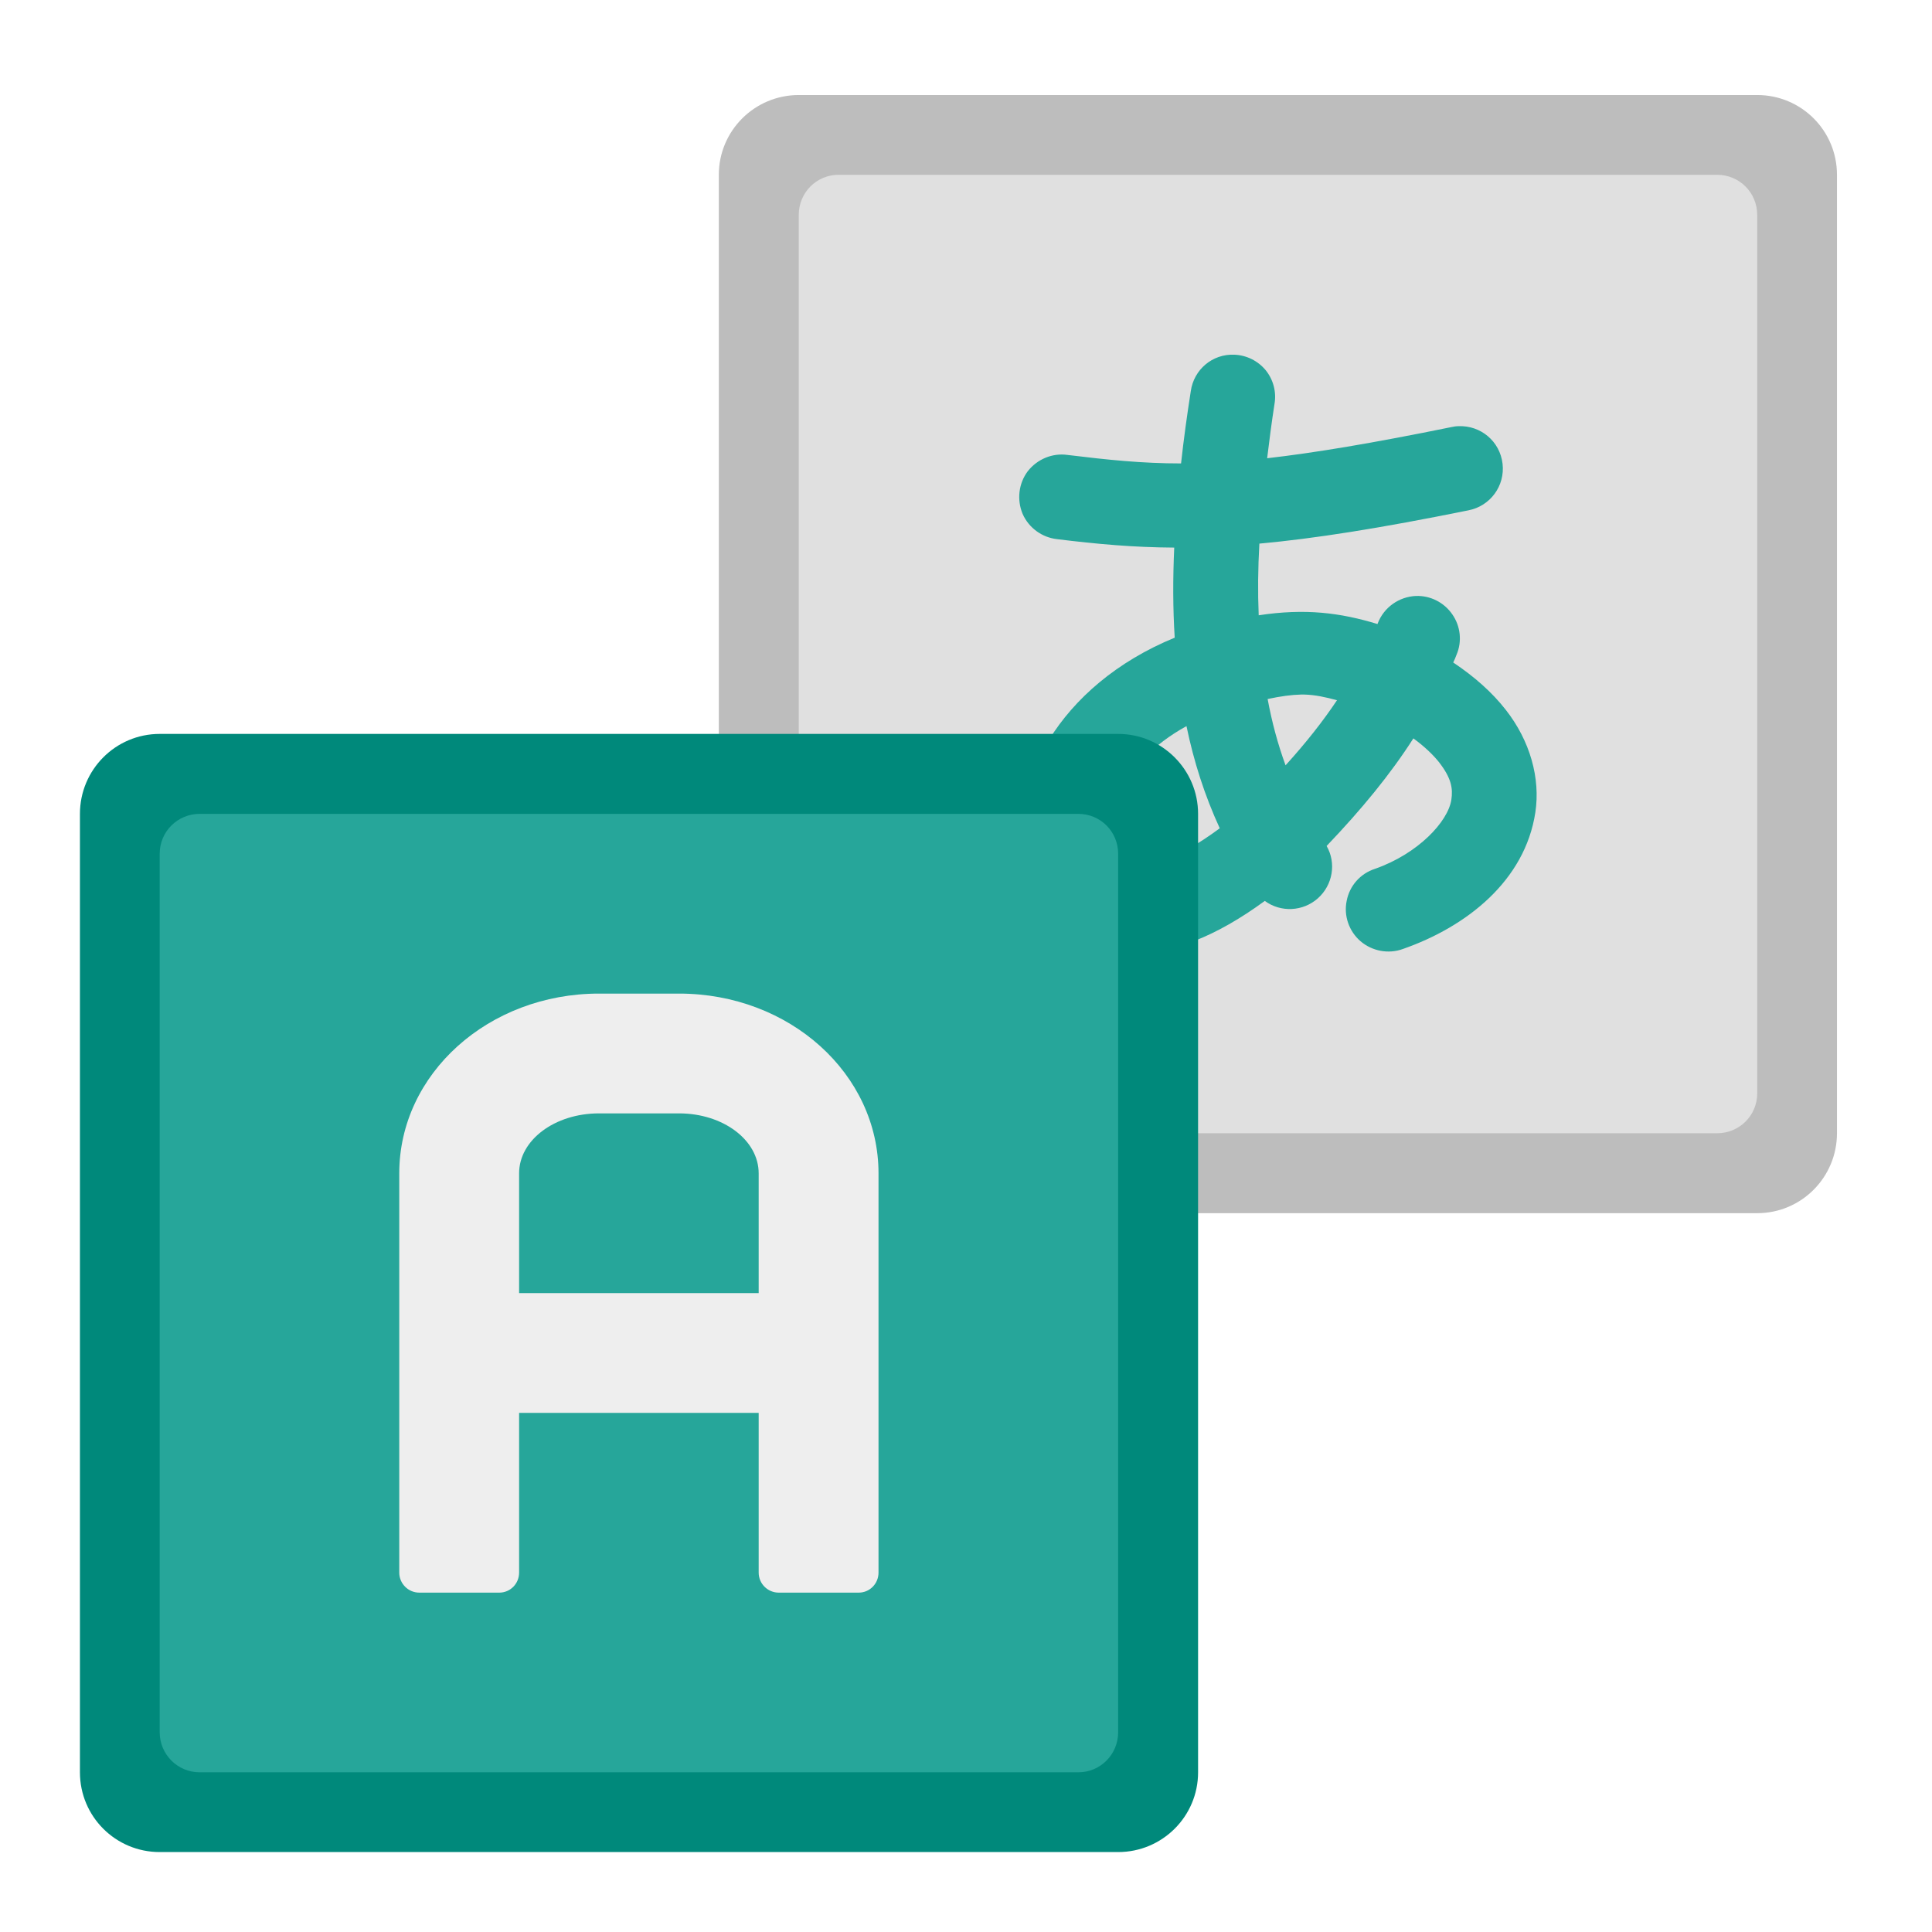
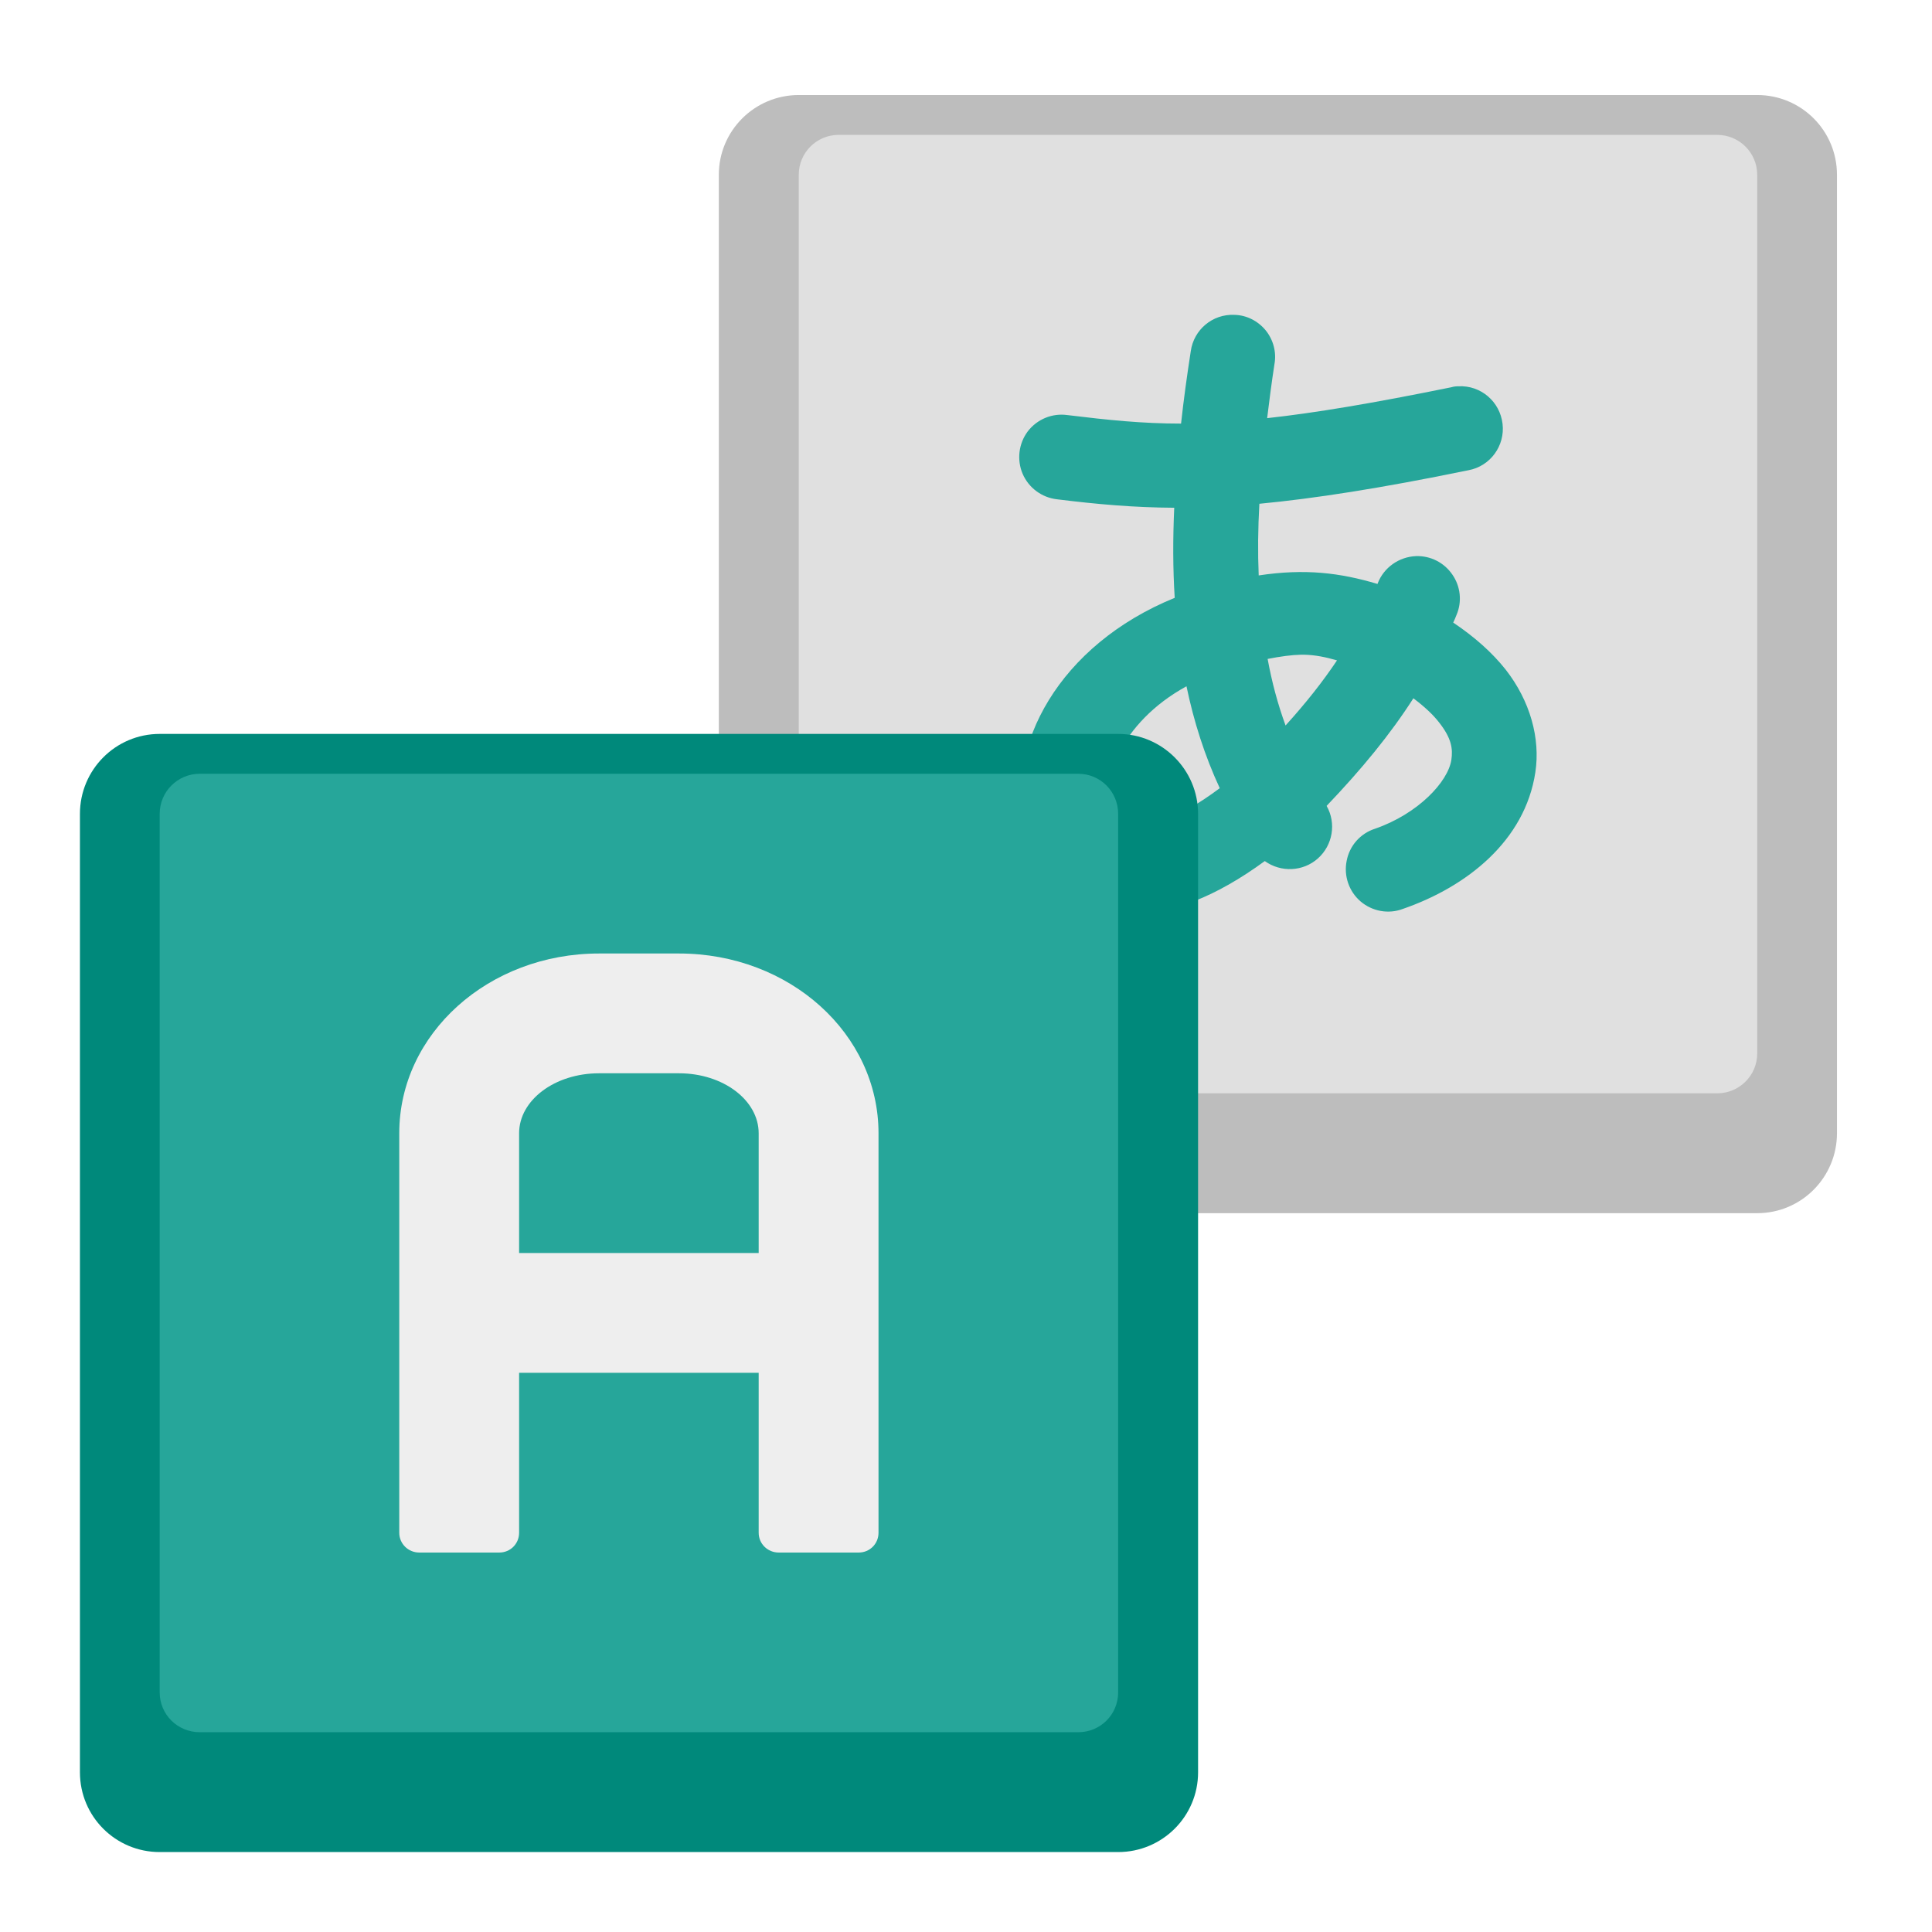
<svg xmlns="http://www.w3.org/2000/svg" width="32px" height="32px" viewBox="0 0 32 32" version="1.1">
  <g id="surface1">
    <path style=" stroke:none;fill-rule:nonzero;fill:rgb(74.118%,74.118%,74.118%);fill-opacity:1;" d="M 13.23 1.574 L 29.105 1.574 C 29.836 1.574 30.426 2.164 30.426 2.895 L 30.426 18.77 C 30.426 19.5 29.836 20.094 29.105 20.094 L 13.23 20.094 C 12.5 20.094 11.906 19.5 11.906 18.77 L 11.906 2.895 C 11.906 2.164 12.5 1.574 13.23 1.574 Z M 13.23 1.574 " />
-     <path style=" stroke:none;fill-rule:nonzero;fill:rgb(87.843%,87.843%,87.843%);fill-opacity:1;" d="M 13.891 2.895 L 28.441 2.895 C 28.809 2.895 29.105 3.191 29.105 3.559 L 29.105 18.109 C 29.105 18.477 28.809 18.77 28.441 18.77 L 13.891 18.77 C 13.523 18.77 13.23 18.477 13.23 18.109 L 13.23 3.559 C 13.23 3.191 13.523 2.895 13.891 2.895 Z M 13.891 2.895 " />
-     <path style=" stroke:none;fill-rule:nonzero;fill:rgb(14.902%,65.098%,60.392%);fill-opacity:1;" d="M 20.445 5.875 C 20.082 5.859 19.773 6.121 19.723 6.48 C 19.66 6.883 19.605 7.281 19.562 7.676 C 18.918 7.676 18.352 7.617 17.68 7.535 C 17.43 7.5 17.18 7.605 17.023 7.805 C 16.871 8.008 16.84 8.277 16.938 8.512 C 17.039 8.742 17.258 8.902 17.508 8.93 C 18.172 9.012 18.773 9.066 19.449 9.07 C 19.426 9.578 19.426 10.078 19.457 10.562 C 17.539 11.348 16.645 13.02 16.969 14.391 C 17.145 15.137 17.852 15.781 18.719 15.793 C 19.406 15.801 20.137 15.516 20.949 14.922 C 21.215 15.117 21.582 15.098 21.828 14.879 C 22.074 14.66 22.137 14.297 21.973 14.012 C 22.555 13.402 23.027 12.828 23.41 12.23 C 23.598 12.367 23.738 12.504 23.832 12.621 C 24.043 12.891 24.066 13.062 24.039 13.246 C 23.984 13.609 23.488 14.141 22.773 14.391 C 22.531 14.469 22.352 14.672 22.305 14.922 C 22.254 15.168 22.344 15.426 22.535 15.59 C 22.727 15.754 22.996 15.805 23.234 15.719 C 24.297 15.348 25.258 14.586 25.43 13.457 C 25.516 12.891 25.344 12.27 24.938 11.754 C 24.715 11.469 24.426 11.211 24.07 10.973 C 24.09 10.93 24.109 10.891 24.125 10.844 C 24.219 10.625 24.191 10.371 24.055 10.176 C 23.918 9.977 23.691 9.863 23.453 9.871 C 23.172 9.883 22.922 10.059 22.82 10.324 C 22.82 10.328 22.816 10.332 22.816 10.336 C 22.199 10.148 21.617 10.074 20.848 10.191 C 20.832 9.809 20.836 9.414 20.859 9.004 C 21.762 8.922 22.855 8.75 24.32 8.453 C 24.684 8.383 24.93 8.047 24.887 7.68 C 24.844 7.312 24.527 7.043 24.156 7.059 C 24.117 7.059 24.078 7.066 24.039 7.074 C 22.734 7.34 21.773 7.5 20.988 7.59 C 21.023 7.297 21.062 7 21.109 6.695 C 21.145 6.492 21.09 6.289 20.965 6.133 C 20.836 5.977 20.648 5.883 20.445 5.875 Z M 21.547 11.504 C 21.566 11.504 21.586 11.504 21.602 11.504 C 21.781 11.508 21.957 11.547 22.145 11.598 C 21.91 11.949 21.633 12.301 21.293 12.676 C 21.164 12.324 21.066 11.957 20.996 11.578 C 21.215 11.531 21.391 11.508 21.547 11.504 Z M 19.652 12.027 C 19.773 12.613 19.953 13.176 20.203 13.719 C 19.508 14.234 18.992 14.391 18.734 14.387 C 18.426 14.383 18.398 14.324 18.336 14.07 C 18.238 13.641 18.535 12.637 19.652 12.027 Z M 19.652 12.027 " />
+     <path style=" stroke:none;fill-rule:nonzero;fill:rgb(87.843%,87.843%,87.843%);fill-opacity:1;" d="M 13.891 2.234 L 28.441 2.234 C 28.809 2.234 29.105 2.531 29.105 2.895 L 29.105 17.449 C 29.105 17.812 28.809 18.109 28.441 18.109 L 13.891 18.109 C 13.523 18.109 13.23 17.812 13.23 17.449 L 13.23 2.895 C 13.23 2.531 13.523 2.234 13.891 2.234 Z M 13.891 2.234 " />
+     <path style=" stroke:none;fill-rule:nonzero;fill:rgb(14.902%,65.098%,60.392%);fill-opacity:1;" d="M 20.445 5.215 C 20.082 5.199 19.773 5.461 19.723 5.816 C 19.66 6.223 19.605 6.621 19.562 7.016 C 18.918 7.016 18.352 6.957 17.68 6.875 C 17.43 6.84 17.18 6.941 17.023 7.145 C 16.871 7.348 16.84 7.617 16.938 7.848 C 17.039 8.082 17.258 8.242 17.508 8.27 C 18.172 8.352 18.773 8.406 19.449 8.41 C 19.426 8.918 19.426 9.418 19.457 9.902 C 17.539 10.684 16.645 12.359 16.969 13.73 C 17.145 14.477 17.852 15.121 18.719 15.133 C 19.406 15.141 20.137 14.855 20.949 14.262 C 21.215 14.453 21.582 14.438 21.828 14.219 C 22.074 14 22.137 13.637 21.973 13.348 C 22.555 12.738 23.027 12.164 23.41 11.566 C 23.598 11.707 23.738 11.84 23.832 11.961 C 24.043 12.227 24.066 12.402 24.039 12.586 C 23.984 12.949 23.488 13.48 22.773 13.727 C 22.531 13.805 22.352 14.008 22.305 14.258 C 22.254 14.508 22.344 14.766 22.535 14.93 C 22.727 15.094 22.996 15.145 23.234 15.055 C 24.297 14.688 25.258 13.926 25.43 12.793 C 25.516 12.23 25.344 11.609 24.938 11.09 C 24.715 10.809 24.426 10.551 24.07 10.312 C 24.09 10.27 24.109 10.227 24.125 10.184 C 24.219 9.965 24.191 9.711 24.055 9.516 C 23.918 9.316 23.691 9.203 23.453 9.211 C 23.172 9.223 22.922 9.398 22.82 9.66 C 22.82 9.668 22.816 9.668 22.816 9.672 C 22.199 9.488 21.617 9.414 20.848 9.531 C 20.832 9.148 20.836 8.754 20.859 8.344 C 21.762 8.258 22.855 8.09 24.32 7.789 C 24.684 7.723 24.93 7.383 24.887 7.02 C 24.844 6.652 24.527 6.379 24.156 6.398 C 24.117 6.398 24.078 6.402 24.039 6.414 C 22.734 6.68 21.773 6.84 20.988 6.926 C 21.023 6.637 21.062 6.336 21.109 6.031 C 21.145 5.832 21.09 5.629 20.965 5.473 C 20.836 5.316 20.648 5.219 20.445 5.215 Z M 21.547 10.844 C 21.566 10.844 21.586 10.844 21.602 10.844 C 21.781 10.848 21.957 10.883 22.145 10.938 C 21.91 11.289 21.633 11.641 21.293 12.016 C 21.164 11.664 21.066 11.297 20.996 10.914 C 21.215 10.871 21.391 10.848 21.547 10.844 Z M 19.652 11.367 C 19.773 11.949 19.953 12.516 20.203 13.055 C 19.508 13.574 18.992 13.73 18.734 13.727 C 18.426 13.723 18.398 13.66 18.336 13.406 C 18.238 12.98 18.535 11.977 19.652 11.367 Z M 19.652 11.367 " />
    <path style=" stroke:none;fill-rule:nonzero;fill:rgb(0%,53.725%,48.235%);fill-opacity:1;" d="M 2.645 12.156 L 18.52 12.156 C 19.25 12.156 19.844 12.75 19.844 13.48 L 19.844 29.355 C 19.844 30.086 19.25 30.676 18.52 30.676 L 2.645 30.676 C 1.914 30.676 1.324 30.086 1.324 29.355 L 1.324 13.48 C 1.324 12.75 1.914 12.156 2.645 12.156 Z M 2.645 12.156 " />
-     <path style=" stroke:none;fill-rule:nonzero;fill:rgb(14.902%,65.098%,60.392%);fill-opacity:1;" d="M 3.309 13.48 L 17.859 13.48 C 18.227 13.48 18.52 13.773 18.52 14.141 L 18.52 28.691 C 18.52 29.059 18.227 29.355 17.859 29.355 L 3.309 29.355 C 2.941 29.355 2.645 29.059 2.645 28.691 L 2.645 14.141 C 2.645 13.773 2.941 13.48 3.309 13.48 Z M 3.309 13.48 " />
-     <path style=" stroke:none;fill-rule:nonzero;fill:rgb(93.333%,93.333%,93.333%);fill-opacity:1;" d="M 9.922 16.457 C 8.09 16.457 6.613 17.785 6.613 19.434 L 6.613 26.047 C 6.613 26.23 6.762 26.379 6.945 26.379 L 8.27 26.379 C 8.453 26.379 8.598 26.23 8.598 26.047 L 8.598 23.402 L 12.566 23.402 L 12.566 26.047 C 12.566 26.23 12.715 26.379 12.898 26.379 L 14.223 26.379 C 14.406 26.379 14.551 26.23 14.551 26.047 L 14.551 19.434 C 14.551 17.785 13.078 16.457 11.246 16.457 Z M 9.922 18.441 L 11.246 18.441 C 11.977 18.441 12.566 18.883 12.566 19.434 L 12.566 21.418 L 8.598 21.418 L 8.598 19.434 C 8.598 18.883 9.188 18.441 9.922 18.441 Z M 9.922 18.441 " />
+     <path style=" stroke:none;fill-rule:nonzero;fill:rgb(14.902%,65.098%,60.392%);fill-opacity:1;" d="M 3.309 12.816 L 17.859 12.816 C 18.227 12.816 18.52 13.113 18.52 13.48 L 18.52 28.031 C 18.52 28.398 18.227 28.691 17.859 28.691 L 3.309 28.691 C 2.941 28.691 2.645 28.398 2.645 28.031 L 2.645 13.48 C 2.645 13.113 2.941 12.816 3.309 12.816 Z M 3.309 12.816 " />
+     <path style=" stroke:none;fill-rule:nonzero;fill:rgb(93.333%,93.333%,93.333%);fill-opacity:1;" d="M 9.922 15.793 C 8.09 15.793 6.613 17.121 6.613 18.77 L 6.613 25.387 C 6.613 25.57 6.762 25.715 6.945 25.715 L 8.27 25.715 C 8.453 25.715 8.598 25.57 8.598 25.387 L 8.598 22.738 L 12.566 22.738 L 12.566 25.387 C 12.566 25.57 12.715 25.715 12.898 25.715 L 14.223 25.715 C 14.406 25.715 14.551 25.57 14.551 25.387 L 14.551 18.77 C 14.551 17.121 13.078 15.793 11.246 15.793 Z M 9.922 17.777 L 11.246 17.777 C 11.977 17.777 12.566 18.223 12.566 18.77 L 12.566 20.754 L 8.598 20.754 L 8.598 18.77 C 8.598 18.223 9.188 17.777 9.922 17.777 Z M 9.922 17.777 " />
  </g>
</svg>
